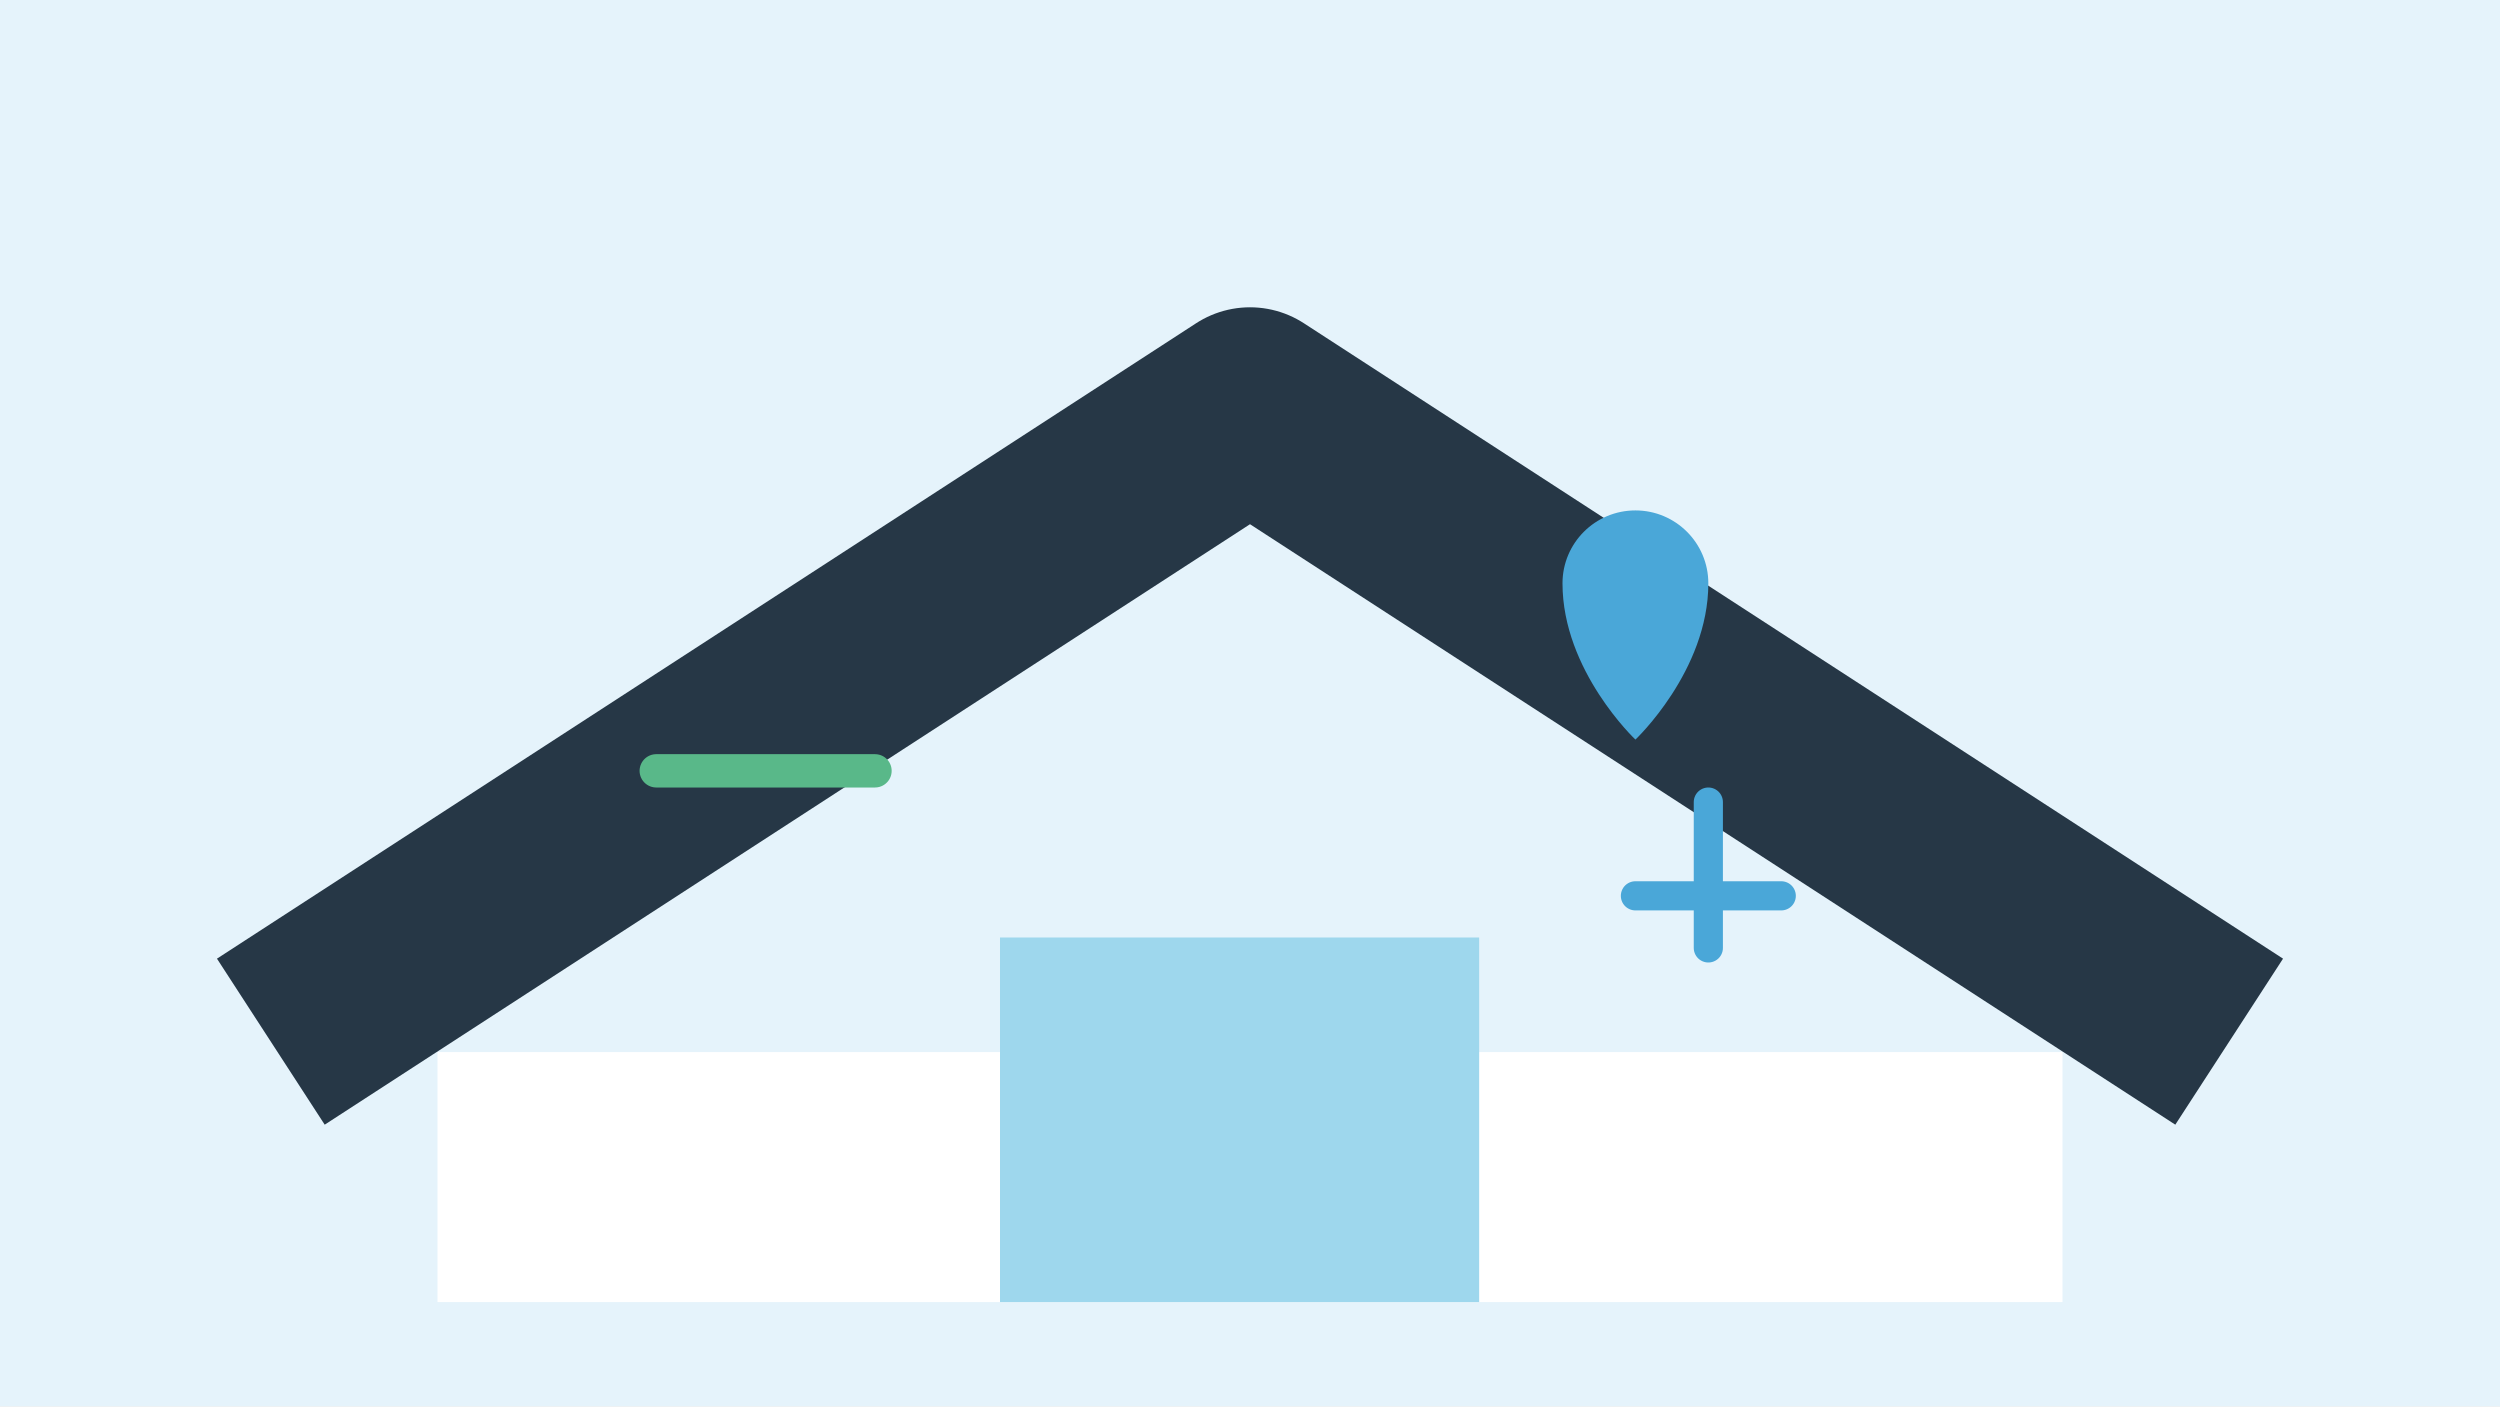
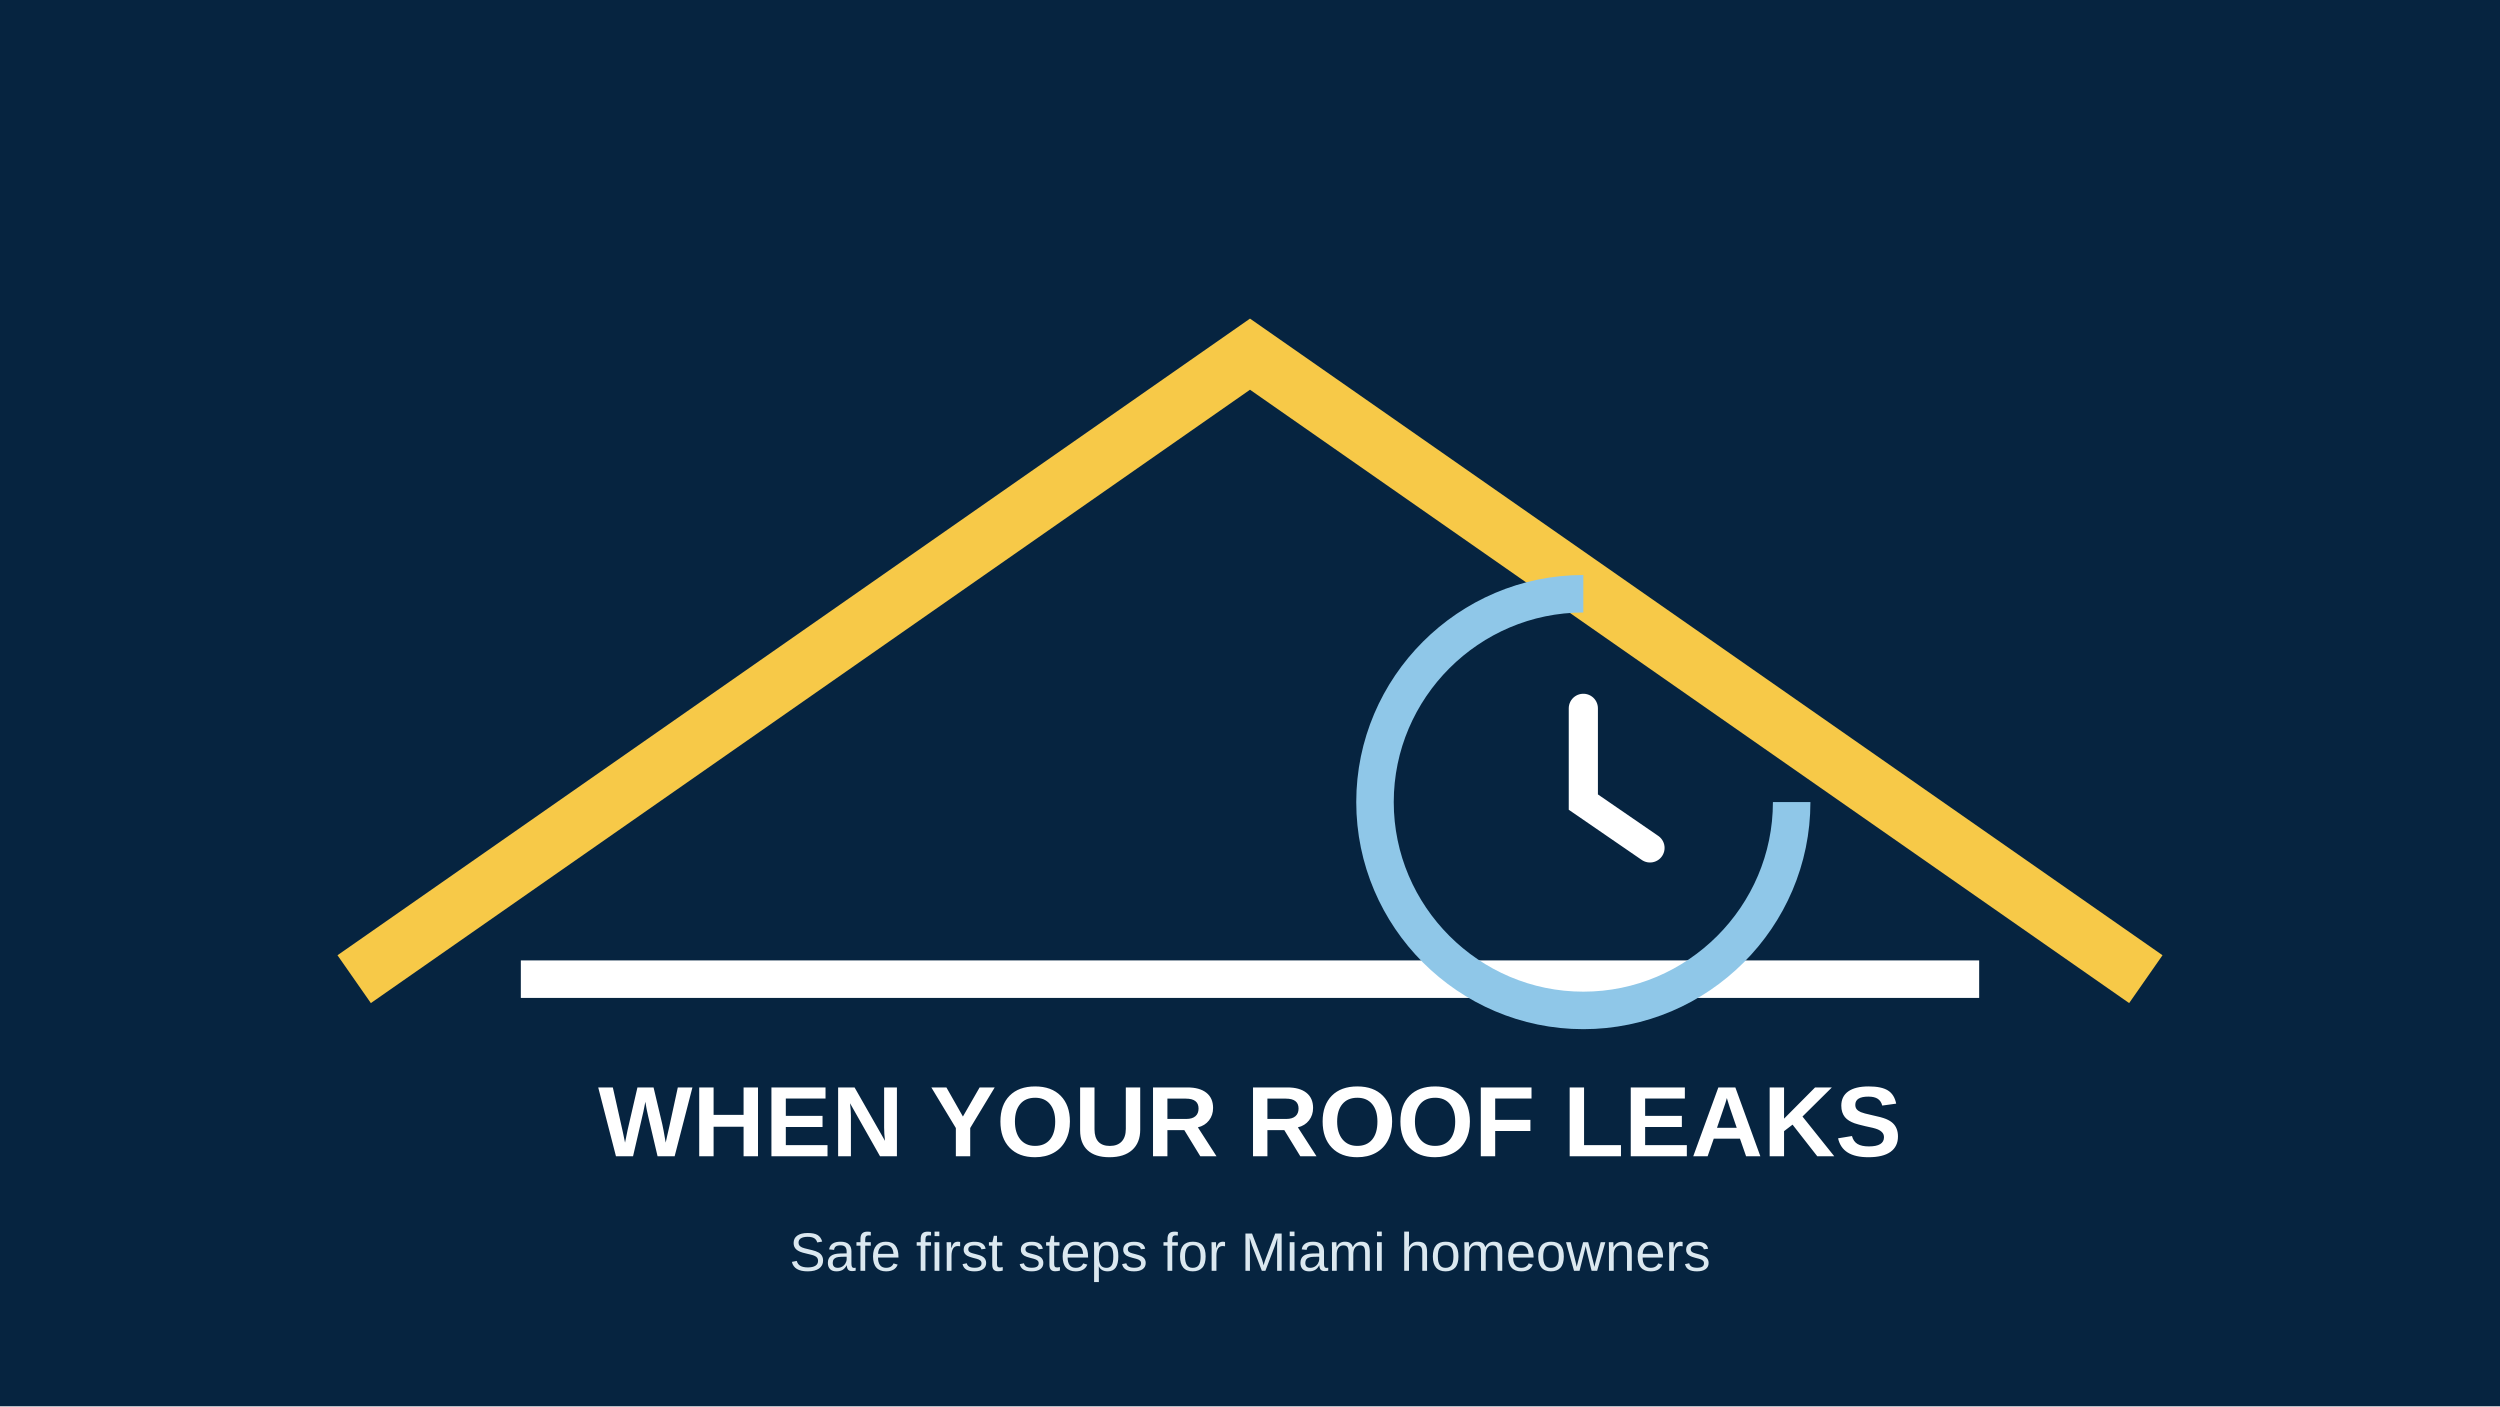
- <svg xmlns="http://www.w3.org/2000/svg" viewBox="0 0 1200 675" role="img">
-   <rect width="1200" height="675" fill="#e5f3fb" />
-   <path d="M130 500 600 195l470 305" fill="none" stroke="#263746" stroke-width="95" stroke-linejoin="round" />
-   <path d="M210 505h780v120H210z" fill="#fff" />
-   <rect x="480" y="450" width="230" height="175" fill="#9ed7ed" />
-   <path d="M820 280c0 42-35 75-35 75s-35-33-35-75a35 35 0 0 1 70 0Z" fill="#4aa7d8" />
-   <path d="M820 385v70" stroke="#4aa7d8" stroke-width="14" stroke-linecap="round" />
-   <path d="M785 430h70" stroke="#4aa7d8" stroke-width="14" stroke-linecap="round" />
-   <path d="M315 370h105" stroke="#59b889" stroke-width="16" stroke-linecap="round" />
+ <svg xmlns="http://www.w3.org/2000/svg" viewBox="0 0 1200 675">
+   <rect width="1200" height="675" fill="#062440" />
+   <path d="M170 470 600 170l430 300" fill="none" stroke="#f7c948" stroke-width="28" />
+   <path d="M250 470h700" stroke="#fff" stroke-width="18" />
+   <path d="M760 285c-55 0-100 45-100 100s45 100 100 100c55 0 100-45 100-100" fill="none" stroke="#8fc7e8" stroke-width="18" />
+   <path d="M760 340v45l32 22" stroke="#fff" stroke-width="14" fill="none" stroke-linecap="round" />
+   <text x="600" y="555" fill="#fff" font-family="Arial,sans-serif" font-size="48" font-weight="700" text-anchor="middle">WHEN YOUR ROOF LEAKS</text>
+   <text x="600" y="610" fill="#dbe8f0" font-family="Arial,sans-serif" font-size="26" text-anchor="middle">Safe first steps for Miami homeowners</text>
</svg>
